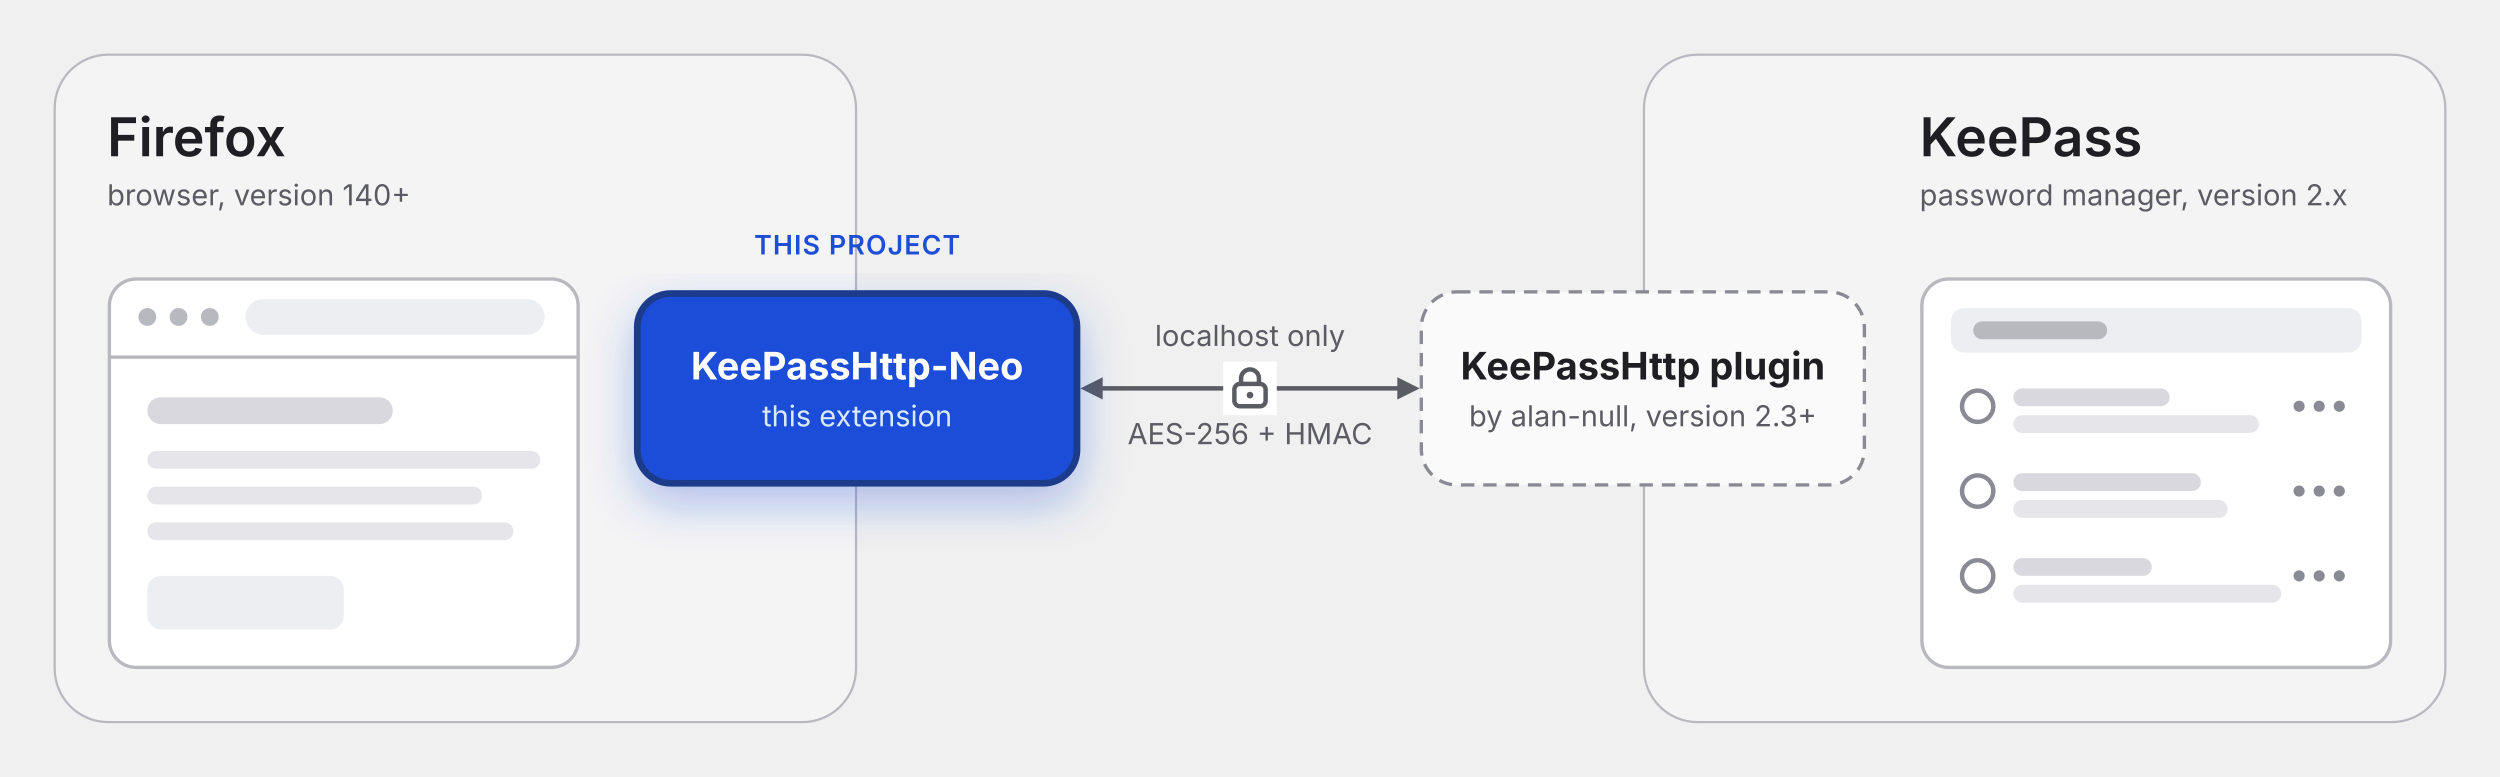
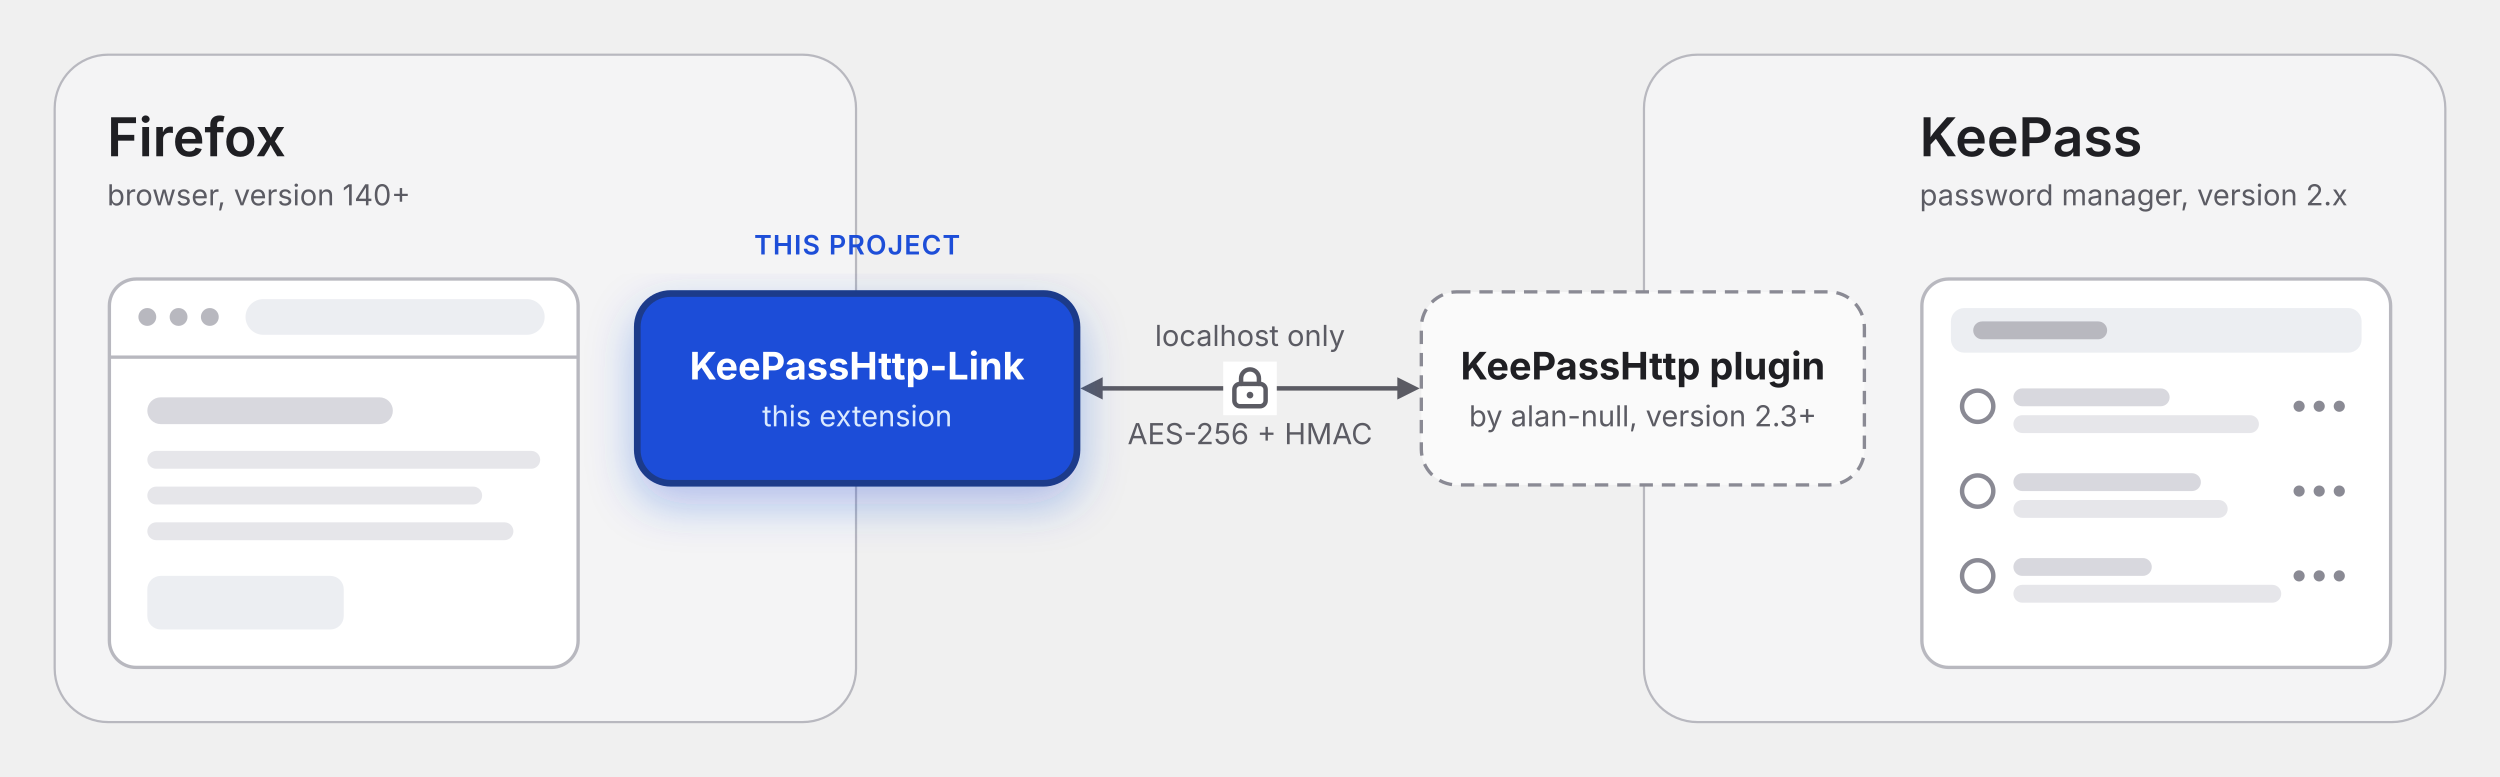
<svg xmlns="http://www.w3.org/2000/svg" viewBox="40 72 1120 348" role="img" aria-labelledby="t d" font-family="system-ui, -apple-system, 'Segoe UI', sans-serif">
  <style>
.box{fill:#f4f4f5;stroke:#b8b8bf}
.win{fill:#ffffff;stroke:#b8b8bf}
.ln{stroke:#b8b8bf}
.f1{fill:#b8b8bf}.f2{fill:#d8d8de}.f3{fill:#e6e6ea}.f4{fill:#eceef2}
.ic{stroke:#8a8a94}.icf{fill:#8a8a94}
.tx{fill:#1f1f23}.mu{fill:#5b5b63}
.wire{stroke:#5b5b63}.wiref{fill:#5b5b63}
.bg{fill:#ffffff}
.tag{fill:#1d4ed8}
- .neo{fill:#1d4ed8;stroke:#1e3a8a}.neotx{fill:#ffffff}.neomu{fill:#dbeafe}
+ .link{fill:#1d4ed8;stroke:#1e3a8a}.linktx{fill:#ffffff}.linkmu{fill:#dbeafe}
.plg{fill:#fafafa;stroke:#8a8a94}
@media (prefers-color-scheme: dark){
.box{fill:#161b22;stroke:#3d444d}
.win{fill:#0d1117;stroke:#3d444d}
.ln{stroke:#3d444d}
.f1{fill:#3d444d}.f2{fill:#30363d}.f3{fill:#262c34}.f4{fill:#21262d}
.ic{stroke:#8b949e}.icf{fill:#8b949e}
.tx{fill:#e6edf3}.mu{fill:#9198a1}
.wire{stroke:#9198a1}.wiref{fill:#9198a1}
.bg{fill:#0d1117}
.tag{fill:#60a5fa}
- .neo{fill:#1d4ed8;stroke:#60a5fa}
+ .link{fill:#1d4ed8;stroke:#60a5fa}
.plg{fill:#161b22;stroke:#8b949e}
}
</style>
  <defs>
    <filter id="sh" x="-20%" y="-20%" width="140%" height="160%">
      <feDropShadow dx="0" dy="8" stdDeviation="10" flood-color="#1d4ed8" flood-opacity="0.32" />
    </filter>
    <marker id="ah" viewBox="0 0 4 4" refX="2" refY="2" markerWidth="5" markerHeight="5" orient="auto-start-reverse">
      <path d="M0 0 L4 2 L0 4 Z" class="wiref" />
    </marker>
  </defs>
  <rect class="box" x="64.5" y="96.5" width="359" height="299" rx="24" />
  <text class="tx" x="88" y="142" font-size="24" font-weight="600">Firefox</text>
  <text class="mu" x="88" y="164" font-size="13">browser, version 140+</text>
  <g transform="translate(88 196)">
    <rect class="win" x="1" y="1" width="210" height="174" rx="12" stroke-width="1.5" />
    <line class="ln" x1="1" y1="36" x2="211" y2="36" stroke-width="1.5" />
    <circle class="f1" cx="18" cy="18" r="4" />
    <circle class="f1" cx="32" cy="18" r="4" />
    <circle class="f1" cx="46" cy="18" r="4" />
    <rect class="f4" x="62" y="10" width="134" height="16" rx="8" />
    <rect class="f2" x="18" y="54" width="110" height="12" rx="6" />
    <rect class="f3" x="18" y="78" width="176" height="8" rx="4" />
    <rect class="f3" x="18" y="94" width="150" height="8" rx="4" />
    <rect class="f3" x="18" y="110" width="164" height="8" rx="4" />
    <rect class="f4" x="18" y="134" width="88" height="24" rx="6" />
  </g>
  <rect class="box" x="776.5" y="96.5" width="359" height="299" rx="24" />
  <text class="tx" x="900" y="142" font-size="24" font-weight="600">KeePass</text>
  <text class="mu" x="900" y="164" font-size="13">password manager, version 2.x</text>
  <g transform="translate(900 196)">
    <rect class="win" x="1" y="1" width="210" height="174" rx="12" stroke-width="1.5" />
    <rect class="f4" x="14" y="14" width="184" height="20" rx="6" />
    <rect class="f1" x="24" y="20" width="60" height="8" rx="4" />
    <g fill="none" stroke-width="2">
      <circle class="ic" cx="26" cy="58" r="7" />
      <circle class="ic" cx="26" cy="96" r="7" />
      <circle class="ic" cx="26" cy="134" r="7" />
    </g>
    <rect class="f2" x="42" y="50" width="70" height="8" rx="4" />
    <rect class="f3" x="42" y="62" width="110" height="8" rx="4" />
    <rect class="f2" x="42" y="88" width="84" height="8" rx="4" />
    <rect class="f3" x="42" y="100" width="96" height="8" rx="4" />
    <rect class="f2" x="42" y="126" width="62" height="8" rx="4" />
    <rect class="f3" x="42" y="138" width="120" height="8" rx="4" />
    <g class="icf">
      <circle cx="170" cy="58" r="2.5" />
      <circle cx="179" cy="58" r="2.5" />
      <circle cx="188" cy="58" r="2.5" />
      <circle cx="170" cy="96" r="2.5" />
      <circle cx="179" cy="96" r="2.5" />
      <circle cx="188" cy="96" r="2.5" />
      <circle cx="170" cy="134" r="2.5" />
      <circle cx="179" cy="134" r="2.5" />
      <circle cx="188" cy="134" r="2.5" />
    </g>
  </g>
  <path class="wire" d="M529 246 L671 246" fill="none" stroke-width="2" stroke-linecap="round" marker-start="url(#ah)" marker-end="url(#ah)" />
  <text class="mu" x="600" y="227" font-size="13" text-anchor="middle">localhost only</text>
  <g transform="translate(588 234)">
    <rect class="bg" width="24" height="24" />
    <rect class="wire" x="5" y="10" width="14" height="10" rx="2.5" fill="none" stroke-width="2" />
    <path class="wire" d="M8 10 V7.5 a4 4 0 0 1 8 0 V10" fill="none" stroke-width="2" stroke-linecap="round" />
    <circle class="wiref" cx="12" cy="15" r="1.5" />
  </g>
  <text class="mu" x="600" y="271" font-size="13" text-anchor="middle">AES-256 + HMAC</text>
  <text class="tag" x="424" y="186" font-size="12" font-weight="600" letter-spacing="0.5" text-anchor="middle">THIS PROJECT</text>
-   <rect class="neo" x="325.5" y="203.5" width="197" height="85" rx="15" stroke-width="3" filter="url(#sh)" />
-   <text class="neotx" x="424" y="242" font-size="17" font-weight="700" text-anchor="middle">KeePassHttp-Neo</text>
-   <text class="neomu" x="424" y="263" font-size="13" text-anchor="middle">this extension</text>
+   <rect class="link" x="325.5" y="203.5" width="197" height="85" rx="15" stroke-width="3" filter="url(#sh)" />
+   <text class="linktx" x="424" y="242" font-size="17" font-weight="700" text-anchor="middle">KeePassHttp-Link</text>
+   <text class="linkmu" x="424" y="263" font-size="13" text-anchor="middle">this extension</text>
  <rect class="plg" x="676.75" y="202.75" width="198.5" height="86.5" rx="16" stroke-width="1.5" stroke-dasharray="6 4" />
  <text class="tx" x="776" y="242" font-size="17" font-weight="700" text-anchor="middle">KeePassHttp plugin</text>
  <text class="mu" x="776" y="263" font-size="13" text-anchor="middle">by alan-null, version 2.3+</text>
</svg>
